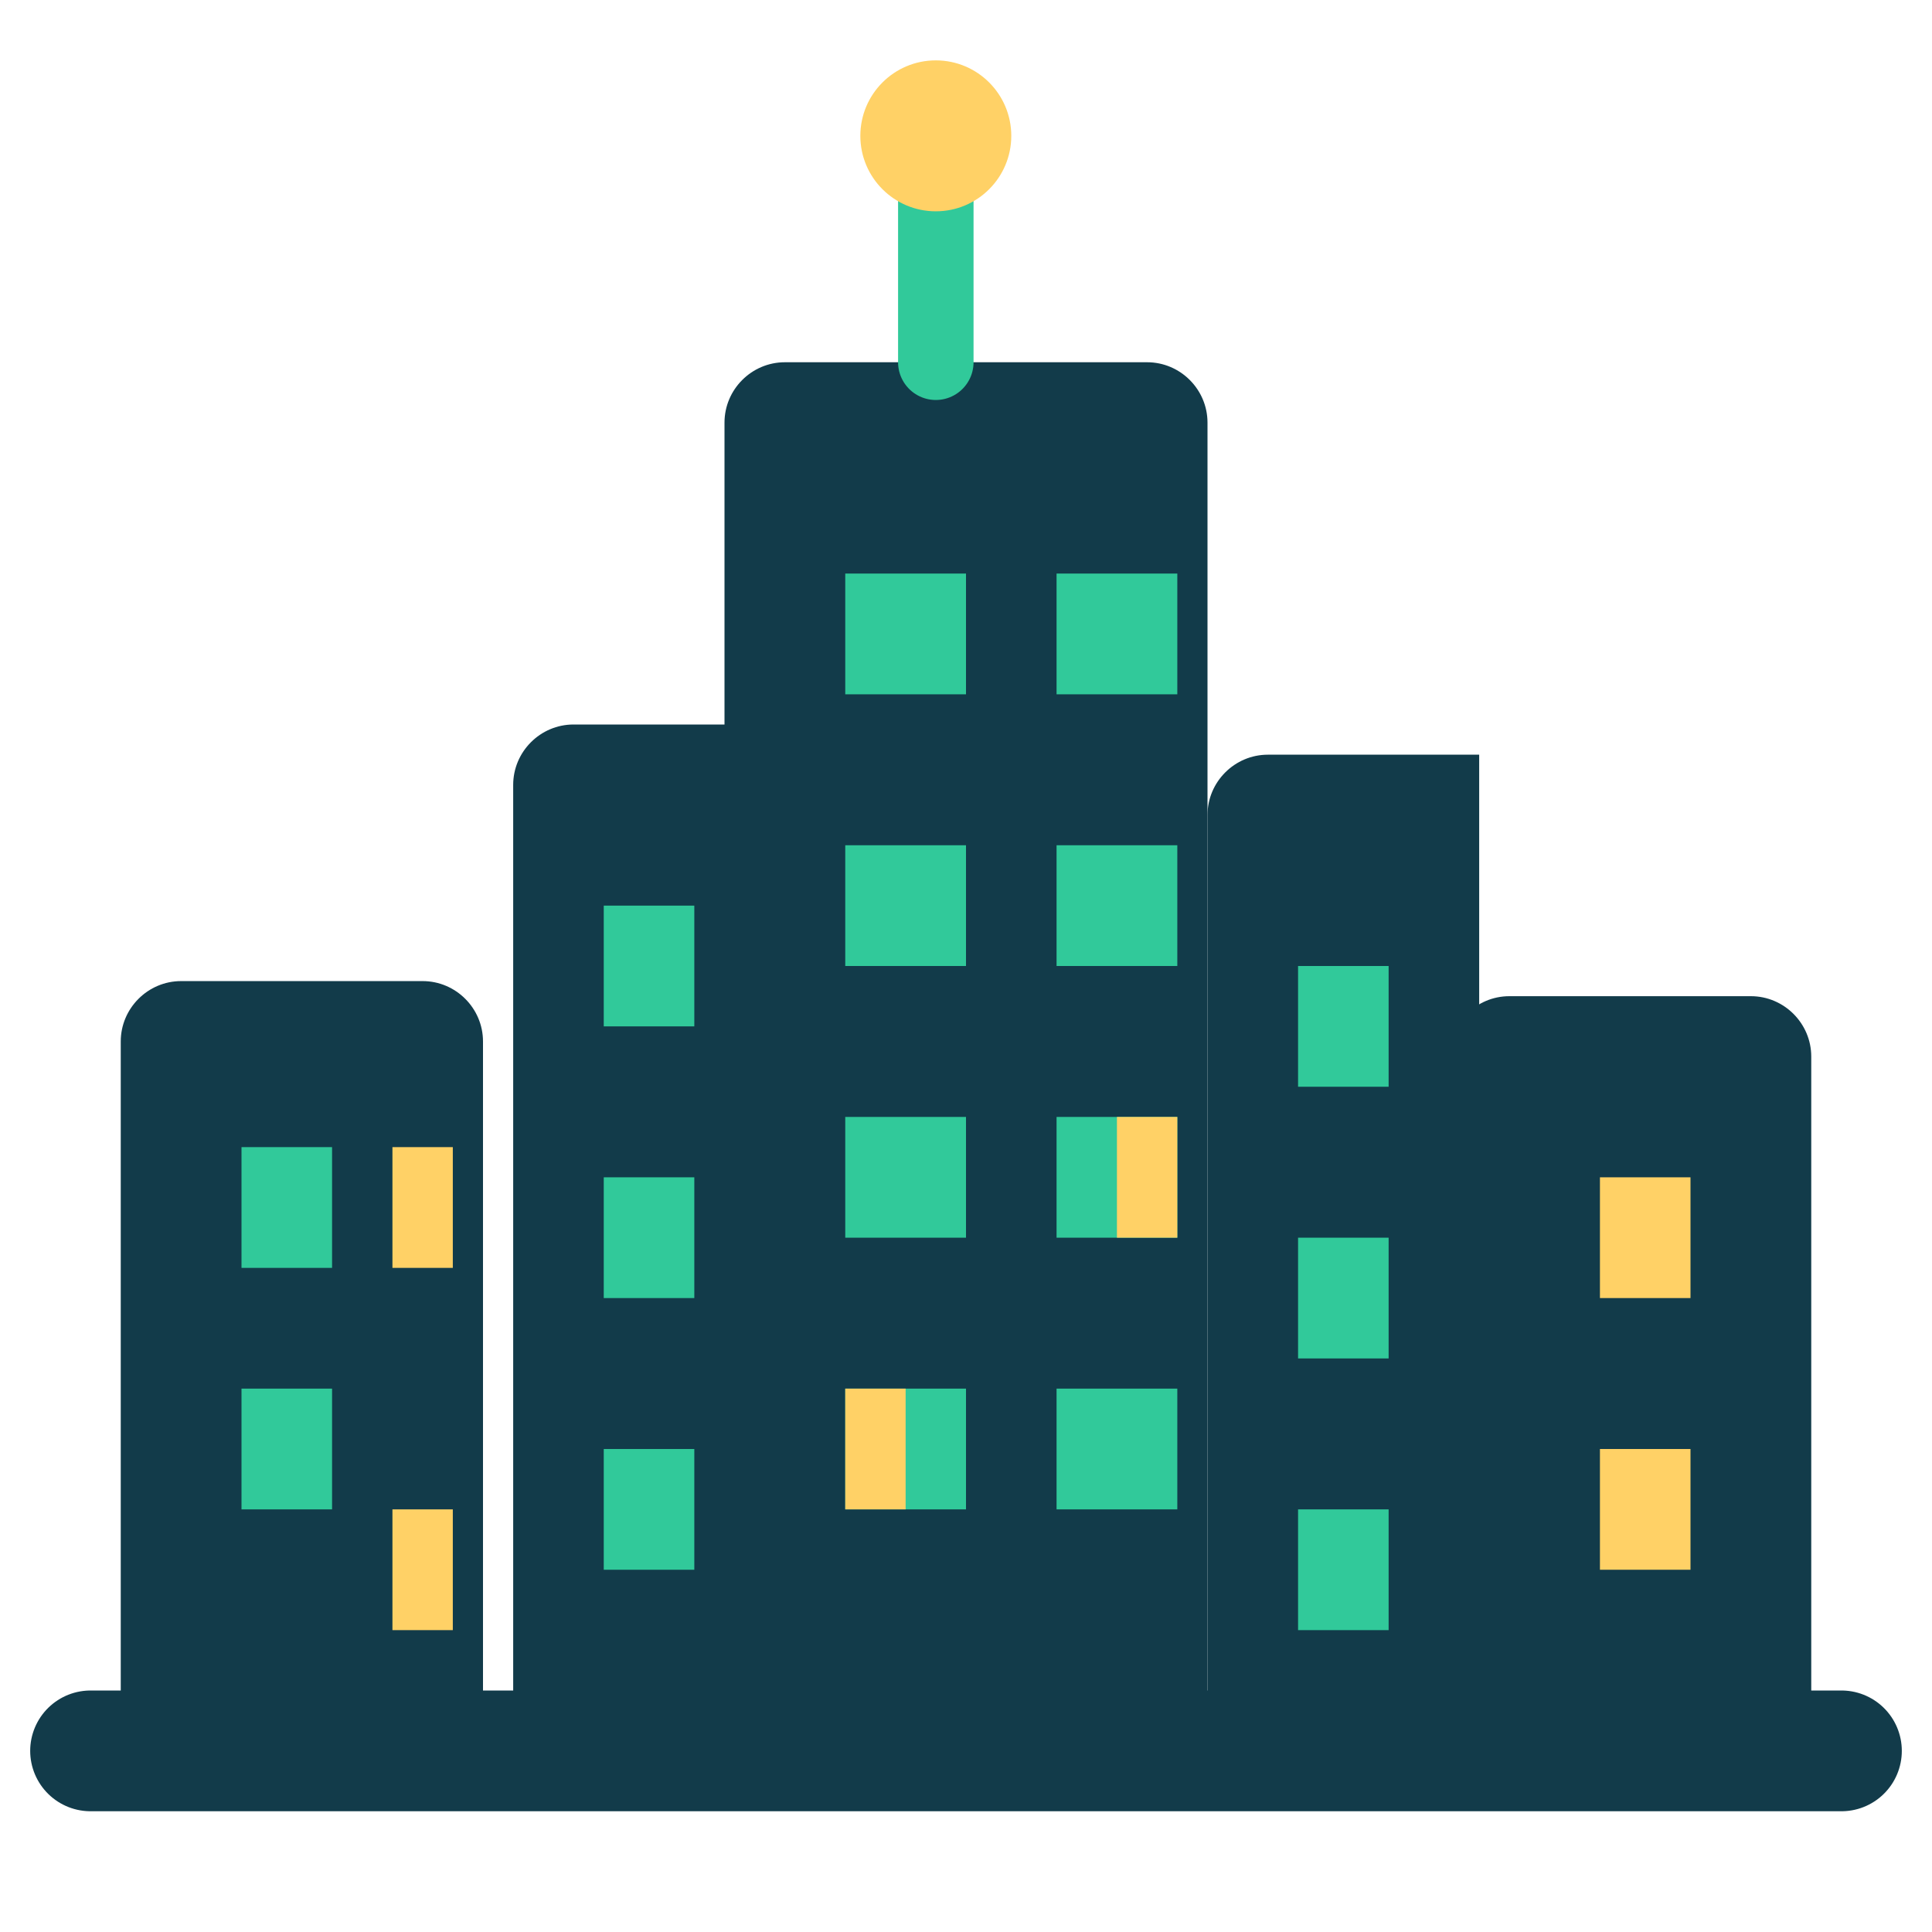
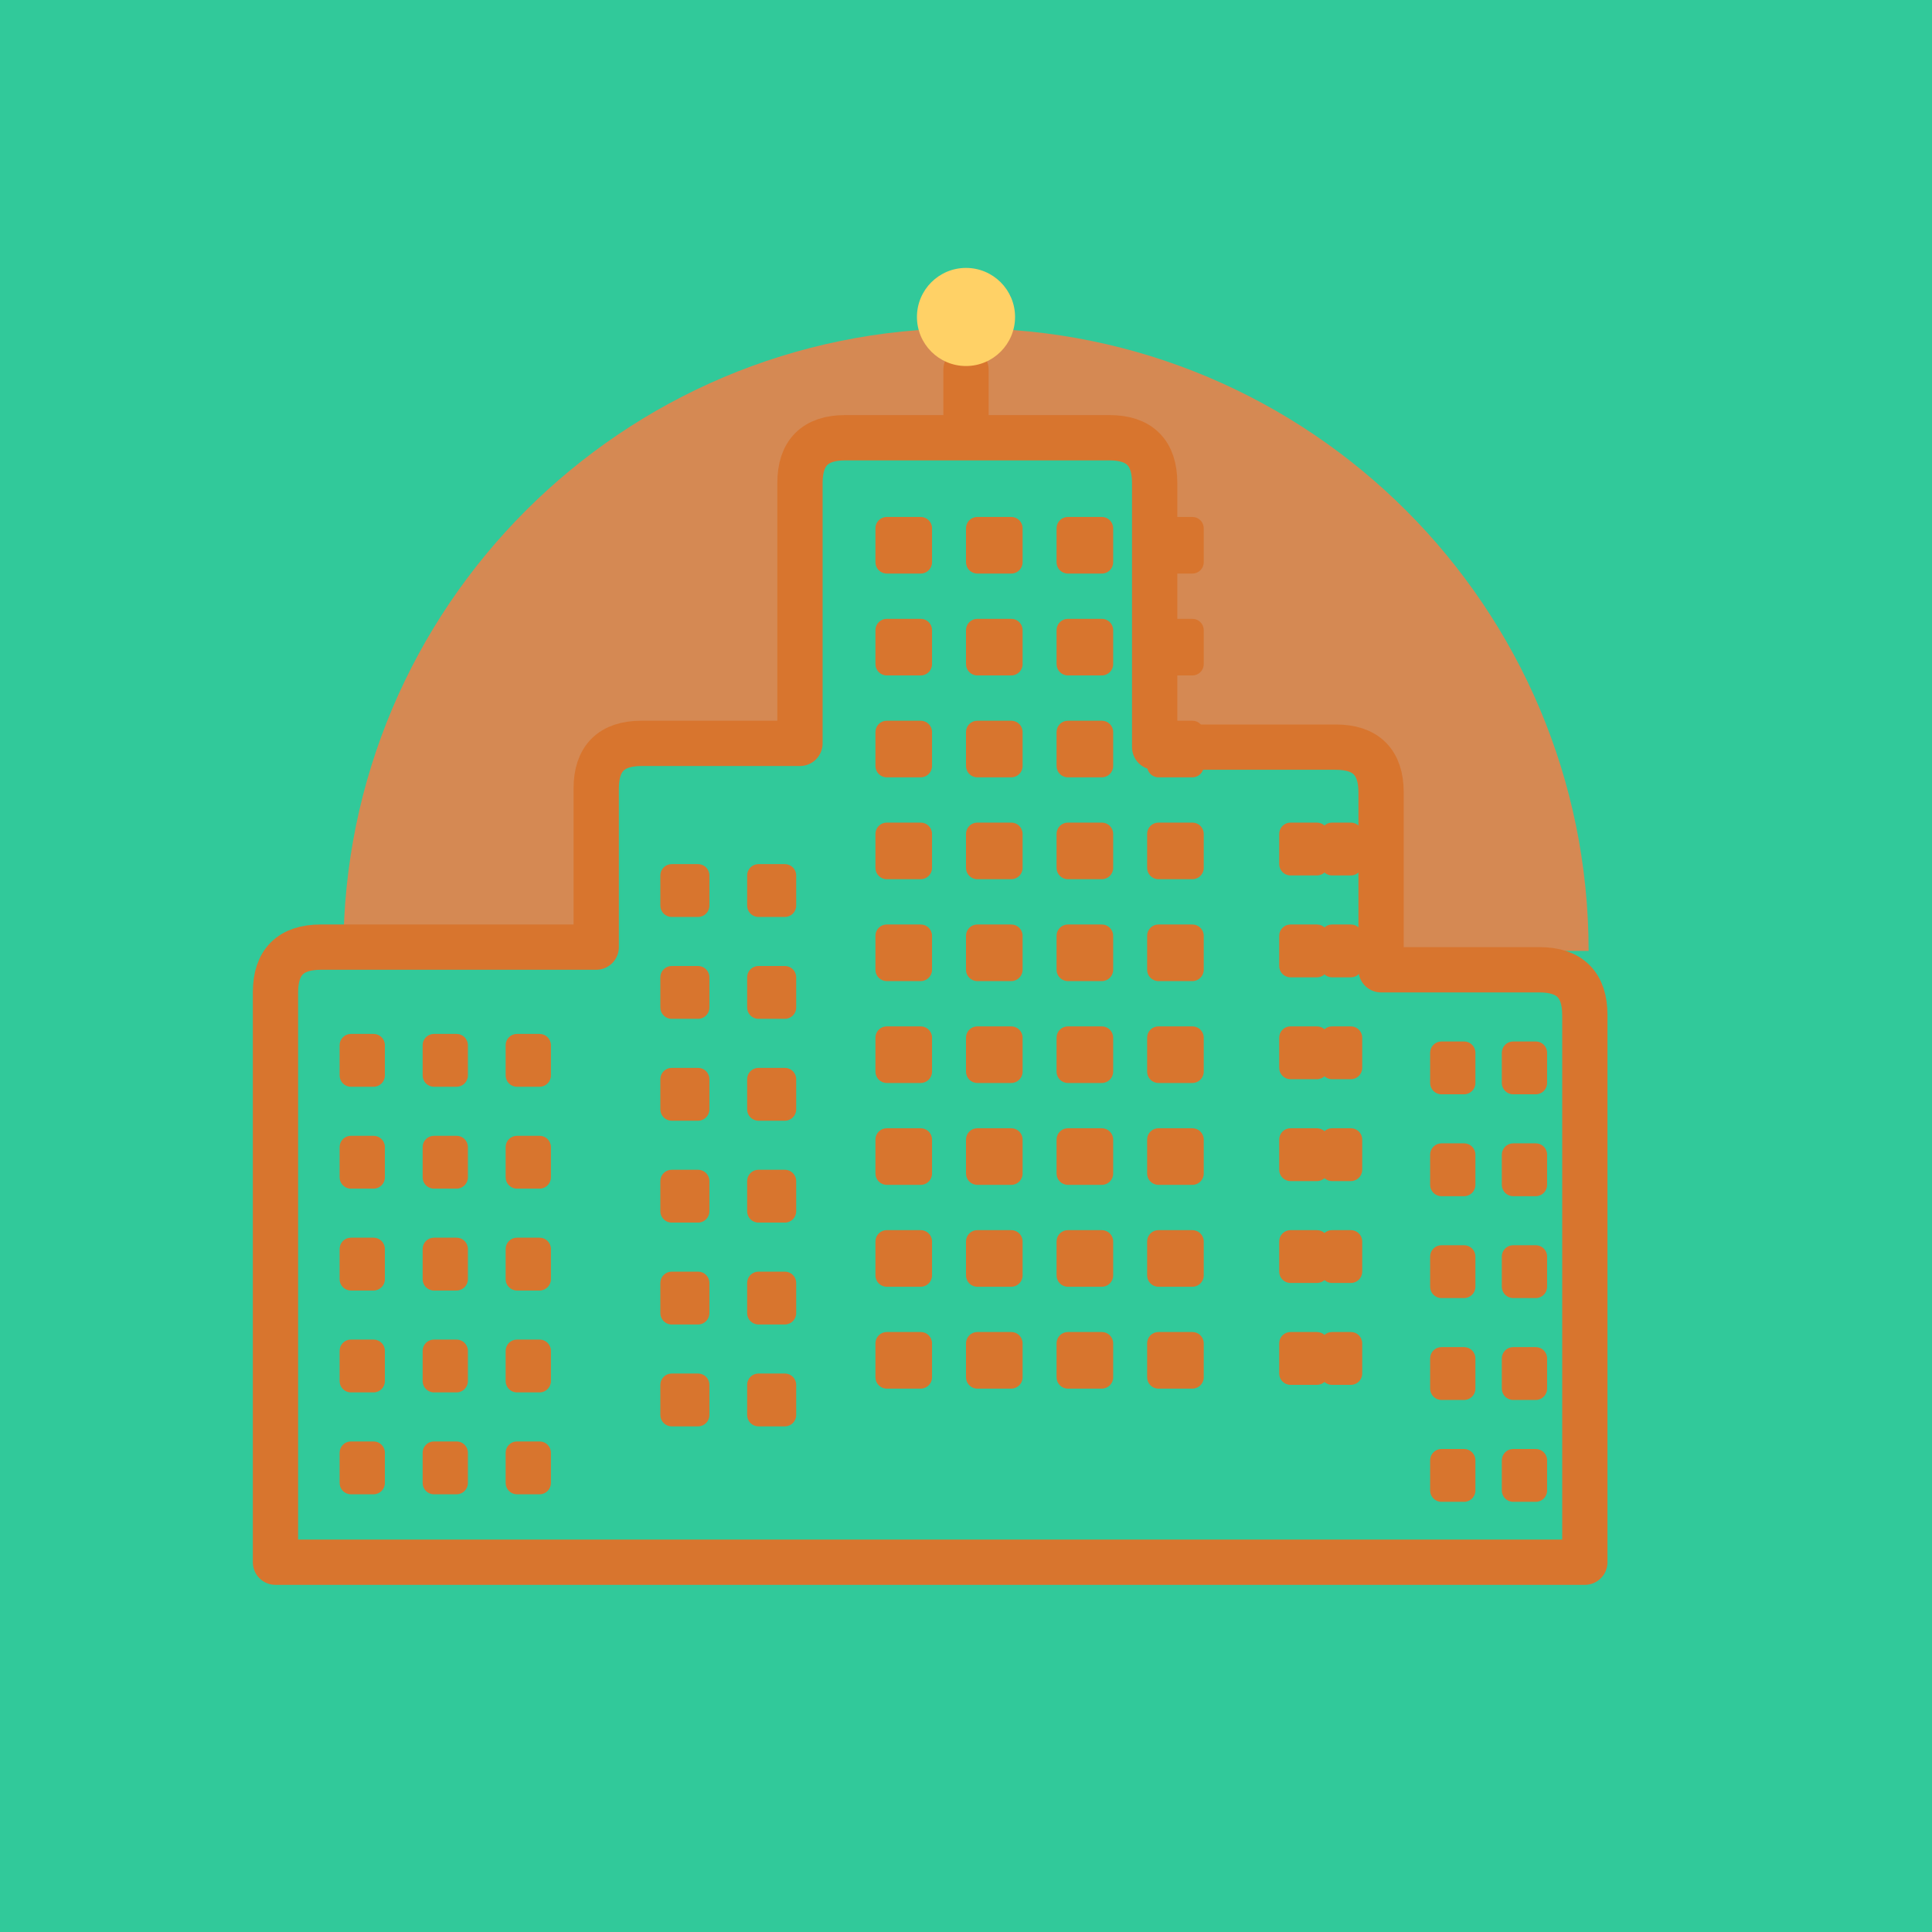
- <svg xmlns="http://www.w3.org/2000/svg" viewBox="0 0 64 64" role="img" aria-labelledby="title desc">
-   <g fill="#123B4A">
-     <path d="M4 58V34.5c0-1.1.9-2 2-2h8c1.1 0 2 .9 2 2V58H4Z" />
-     <path d="M17 58V26c0-1.1.9-2 2-2h6v34h-8Z" />
-     <path d="M24 58V14c0-1.1.9-2 2-2h12c1.1 0 2 .9 2 2v44H24Z" />
-     <path d="M40 58V27c0-1.1.9-2 2-2h7v33H40Z" />
-     <path d="M48 58V35c0-1.1.9-2 2-2h8c1.1 0 2 .9 2 2v23H48Z" />
+ <svg xmlns="http://www.w3.org/2000/svg" viewBox="0 0 512 512" role="img" aria-labelledby="title desc">
+   <rect width="512" height="512" fill="#31C99A" />
+   <path d="M91 252a165 165 0 0 1 330 0Z" fill="#D58953" />
+   <path d="M256 114V98" fill="none" stroke="#D8752E" stroke-linecap="round" stroke-width="12" />
+   <circle cx="256" cy="84" r="13" fill="#FFD166" />
+   <path d="M73 414V263q0-12 12-12h73v-42q0-12 12-12h42v-69q0-12 12-12h70q12 0 12 12v70h48q12 0 12 12v47h42q12 0 12 12v145Z" fill="#31C99A" stroke="#D8752E" stroke-width="12" stroke-linejoin="round" />
+   <g fill="#D8752E">
+     <rect x="90" y="274" width="12" height="14" rx="3" />
+     <rect x="112" y="274" width="12" height="14" rx="3" />
+     <rect x="134" y="274" width="12" height="14" rx="3" />
+     <rect x="90" y="301" width="12" height="14" rx="3" />
+     <rect x="112" y="301" width="12" height="14" rx="3" />
+     <rect x="134" y="301" width="12" height="14" rx="3" />
+     <rect x="90" y="328" width="12" height="14" rx="3" />
+     <rect x="112" y="328" width="12" height="14" rx="3" />
+     <rect x="134" y="328" width="12" height="14" rx="3" />
+     <rect x="90" y="355" width="12" height="14" rx="3" />
+     <rect x="112" y="355" width="12" height="14" rx="3" />
+     <rect x="134" y="355" width="12" height="14" rx="3" />
+     <rect x="90" y="382" width="12" height="14" rx="3" />
+     <rect x="112" y="382" width="12" height="14" rx="3" />
+     <rect x="134" y="382" width="12" height="14" rx="3" />
+     <rect x="175" y="229" width="13" height="14" rx="3" />
+     <rect x="198" y="229" width="13" height="14" rx="3" />
+     <rect x="175" y="256" width="13" height="14" rx="3" />
+     <rect x="198" y="256" width="13" height="14" rx="3" />
+     <rect x="175" y="283" width="13" height="14" rx="3" />
+     <rect x="198" y="283" width="13" height="14" rx="3" />
+     <rect x="175" y="310" width="13" height="14" rx="3" />
+     <rect x="198" y="310" width="13" height="14" rx="3" />
+     <rect x="175" y="337" width="13" height="14" rx="3" />
+     <rect x="198" y="337" width="13" height="14" rx="3" />
+     <rect x="175" y="364" width="13" height="14" rx="3" />
+     <rect x="198" y="364" width="13" height="14" rx="3" />
+     <rect x="232" y="137" width="15" height="15" rx="3" />
+     <rect x="256" y="137" width="15" height="15" rx="3" />
+     <rect x="280" y="137" width="15" height="15" rx="3" />
+     <rect x="304" y="137" width="15" height="15" rx="3" />
+     <rect x="232" y="164" width="15" height="15" rx="3" />
+     <rect x="256" y="164" width="15" height="15" rx="3" />
+     <rect x="280" y="164" width="15" height="15" rx="3" />
+     <rect x="304" y="164" width="15" height="15" rx="3" />
+     <rect x="232" y="191" width="15" height="15" rx="3" />
+     <rect x="256" y="191" width="15" height="15" rx="3" />
+     <rect x="280" y="191" width="15" height="15" rx="3" />
+     <rect x="304" y="191" width="15" height="15" rx="3" />
+     <rect x="232" y="218" width="15" height="15" rx="3" />
+     <rect x="256" y="218" width="15" height="15" rx="3" />
+     <rect x="280" y="218" width="15" height="15" rx="3" />
+     <rect x="304" y="218" width="15" height="15" rx="3" />
+     <rect x="232" y="245" width="15" height="15" rx="3" />
+     <rect x="256" y="245" width="15" height="15" rx="3" />
+     <rect x="280" y="245" width="15" height="15" rx="3" />
+     <rect x="304" y="245" width="15" height="15" rx="3" />
+     <rect x="232" y="272" width="15" height="15" rx="3" />
+     <rect x="256" y="272" width="15" height="15" rx="3" />
+     <rect x="280" y="272" width="15" height="15" rx="3" />
+     <rect x="304" y="272" width="15" height="15" rx="3" />
+     <rect x="232" y="299" width="15" height="15" rx="3" />
+     <rect x="256" y="299" width="15" height="15" rx="3" />
+     <rect x="280" y="299" width="15" height="15" rx="3" />
+     <rect x="304" y="299" width="15" height="15" rx="3" />
+     <rect x="232" y="326" width="15" height="15" rx="3" />
+     <rect x="256" y="326" width="15" height="15" rx="3" />
+     <rect x="280" y="326" width="15" height="15" rx="3" />
+     <rect x="304" y="326" width="15" height="15" rx="3" />
+     <rect x="232" y="353" width="15" height="15" rx="3" />
+     <rect x="256" y="353" width="15" height="15" rx="3" />
+     <rect x="280" y="353" width="15" height="15" rx="3" />
+     <rect x="304" y="353" width="15" height="15" rx="3" />
+     <rect x="339" y="218" width="13" height="14" rx="3" />
+     <rect x="350" y="218" width="11" height="14" rx="3" />
+     <rect x="339" y="245" width="13" height="14" rx="3" />
+     <rect x="350" y="245" width="11" height="14" rx="3" />
+     <rect x="339" y="272" width="13" height="14" rx="3" />
+     <rect x="350" y="272" width="11" height="14" rx="3" />
+     <rect x="339" y="299" width="13" height="14" rx="3" />
+     <rect x="350" y="299" width="11" height="14" rx="3" />
+     <rect x="339" y="326" width="13" height="14" rx="3" />
+     <rect x="350" y="326" width="11" height="14" rx="3" />
+     <rect x="339" y="353" width="13" height="14" rx="3" />
+     <rect x="350" y="353" width="11" height="14" rx="3" />
+     <rect x="379" y="276" width="12" height="14" rx="3" />
+     <rect x="398" y="276" width="12" height="14" rx="3" />
+     <rect x="379" y="303" width="12" height="14" rx="3" />
+     <rect x="398" y="303" width="12" height="14" rx="3" />
+     <rect x="379" y="330" width="12" height="14" rx="3" />
+     <rect x="398" y="330" width="12" height="14" rx="3" />
+     <rect x="379" y="357" width="12" height="14" rx="3" />
+     <rect x="398" y="357" width="12" height="14" rx="3" />
+     <rect x="379" y="384" width="12" height="14" rx="3" />
+     <rect x="398" y="384" width="12" height="14" rx="3" />
  </g>
-   <path d="M31 12V6" fill="none" stroke="#31C99A" stroke-linecap="round" stroke-width="2.5" />
-   <circle cx="31" cy="4.5" r="2.5" fill="#FFD166" />
-   <g fill="#31C99A">
-     <path d="M8 38h3v4H8zM8 46h3v4H8z" />
-     <path d="M20 30h3v4h-3zM20 39h3v4h-3zM20 48h3v4h-3z" />
-     <path d="M28 19h4v4h-4zM35 19h4v4h-4zM28 28h4v4h-4zM35 28h4v4h-4zM28 37h4v4h-4zM35 37h4v4h-4zM28 46h4v4h-4zM35 46h4v4h-4z" />
-     <path d="M43 32h3v4h-3zM43 41h3v4h-3zM43 50h3v4h-3z" />
-   </g>
-   <g fill="#FFD166">
-     <path d="M13 38h2v4h-2zM13 50h2v4h-2z" />
-     <path d="M37 37h2v4h-2zM28 46h2v4h-2z" />
-     <path d="M53 39h3v4h-3zM53 48h3v4h-3z" />
-   </g>
-   <path d="M3 58h58" fill="none" stroke="#123B4A" stroke-linecap="round" stroke-width="4" />
</svg>
